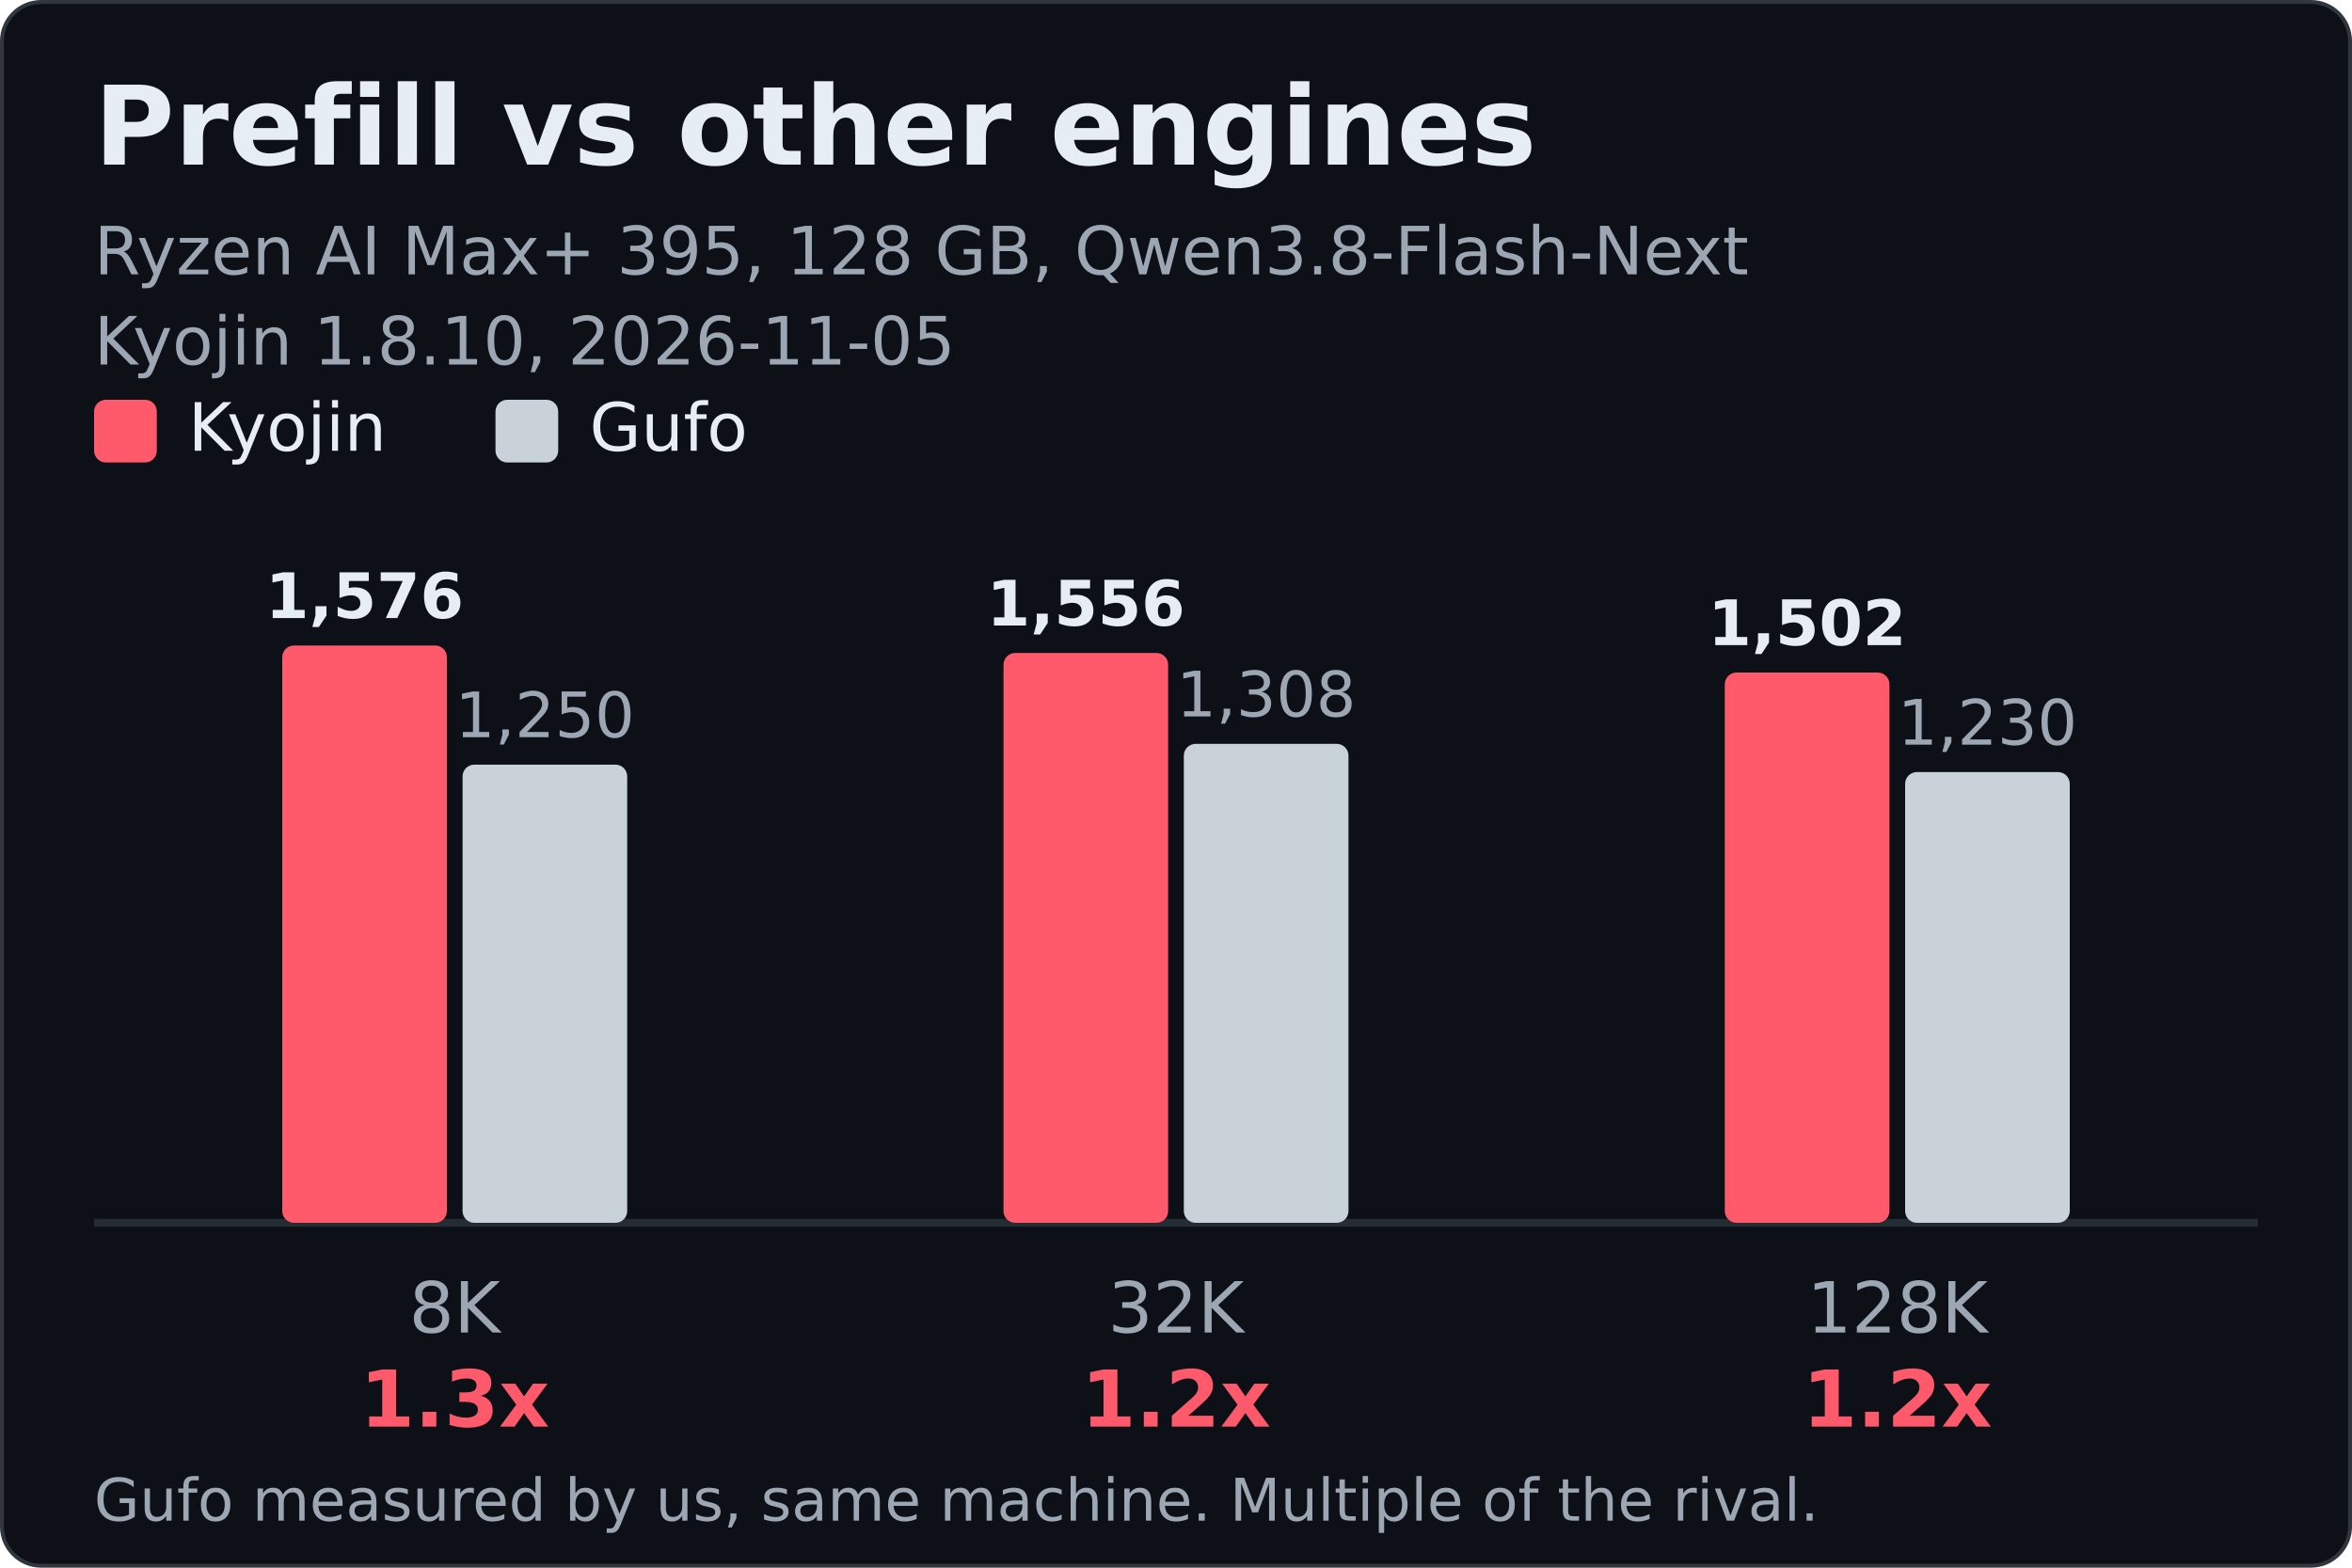
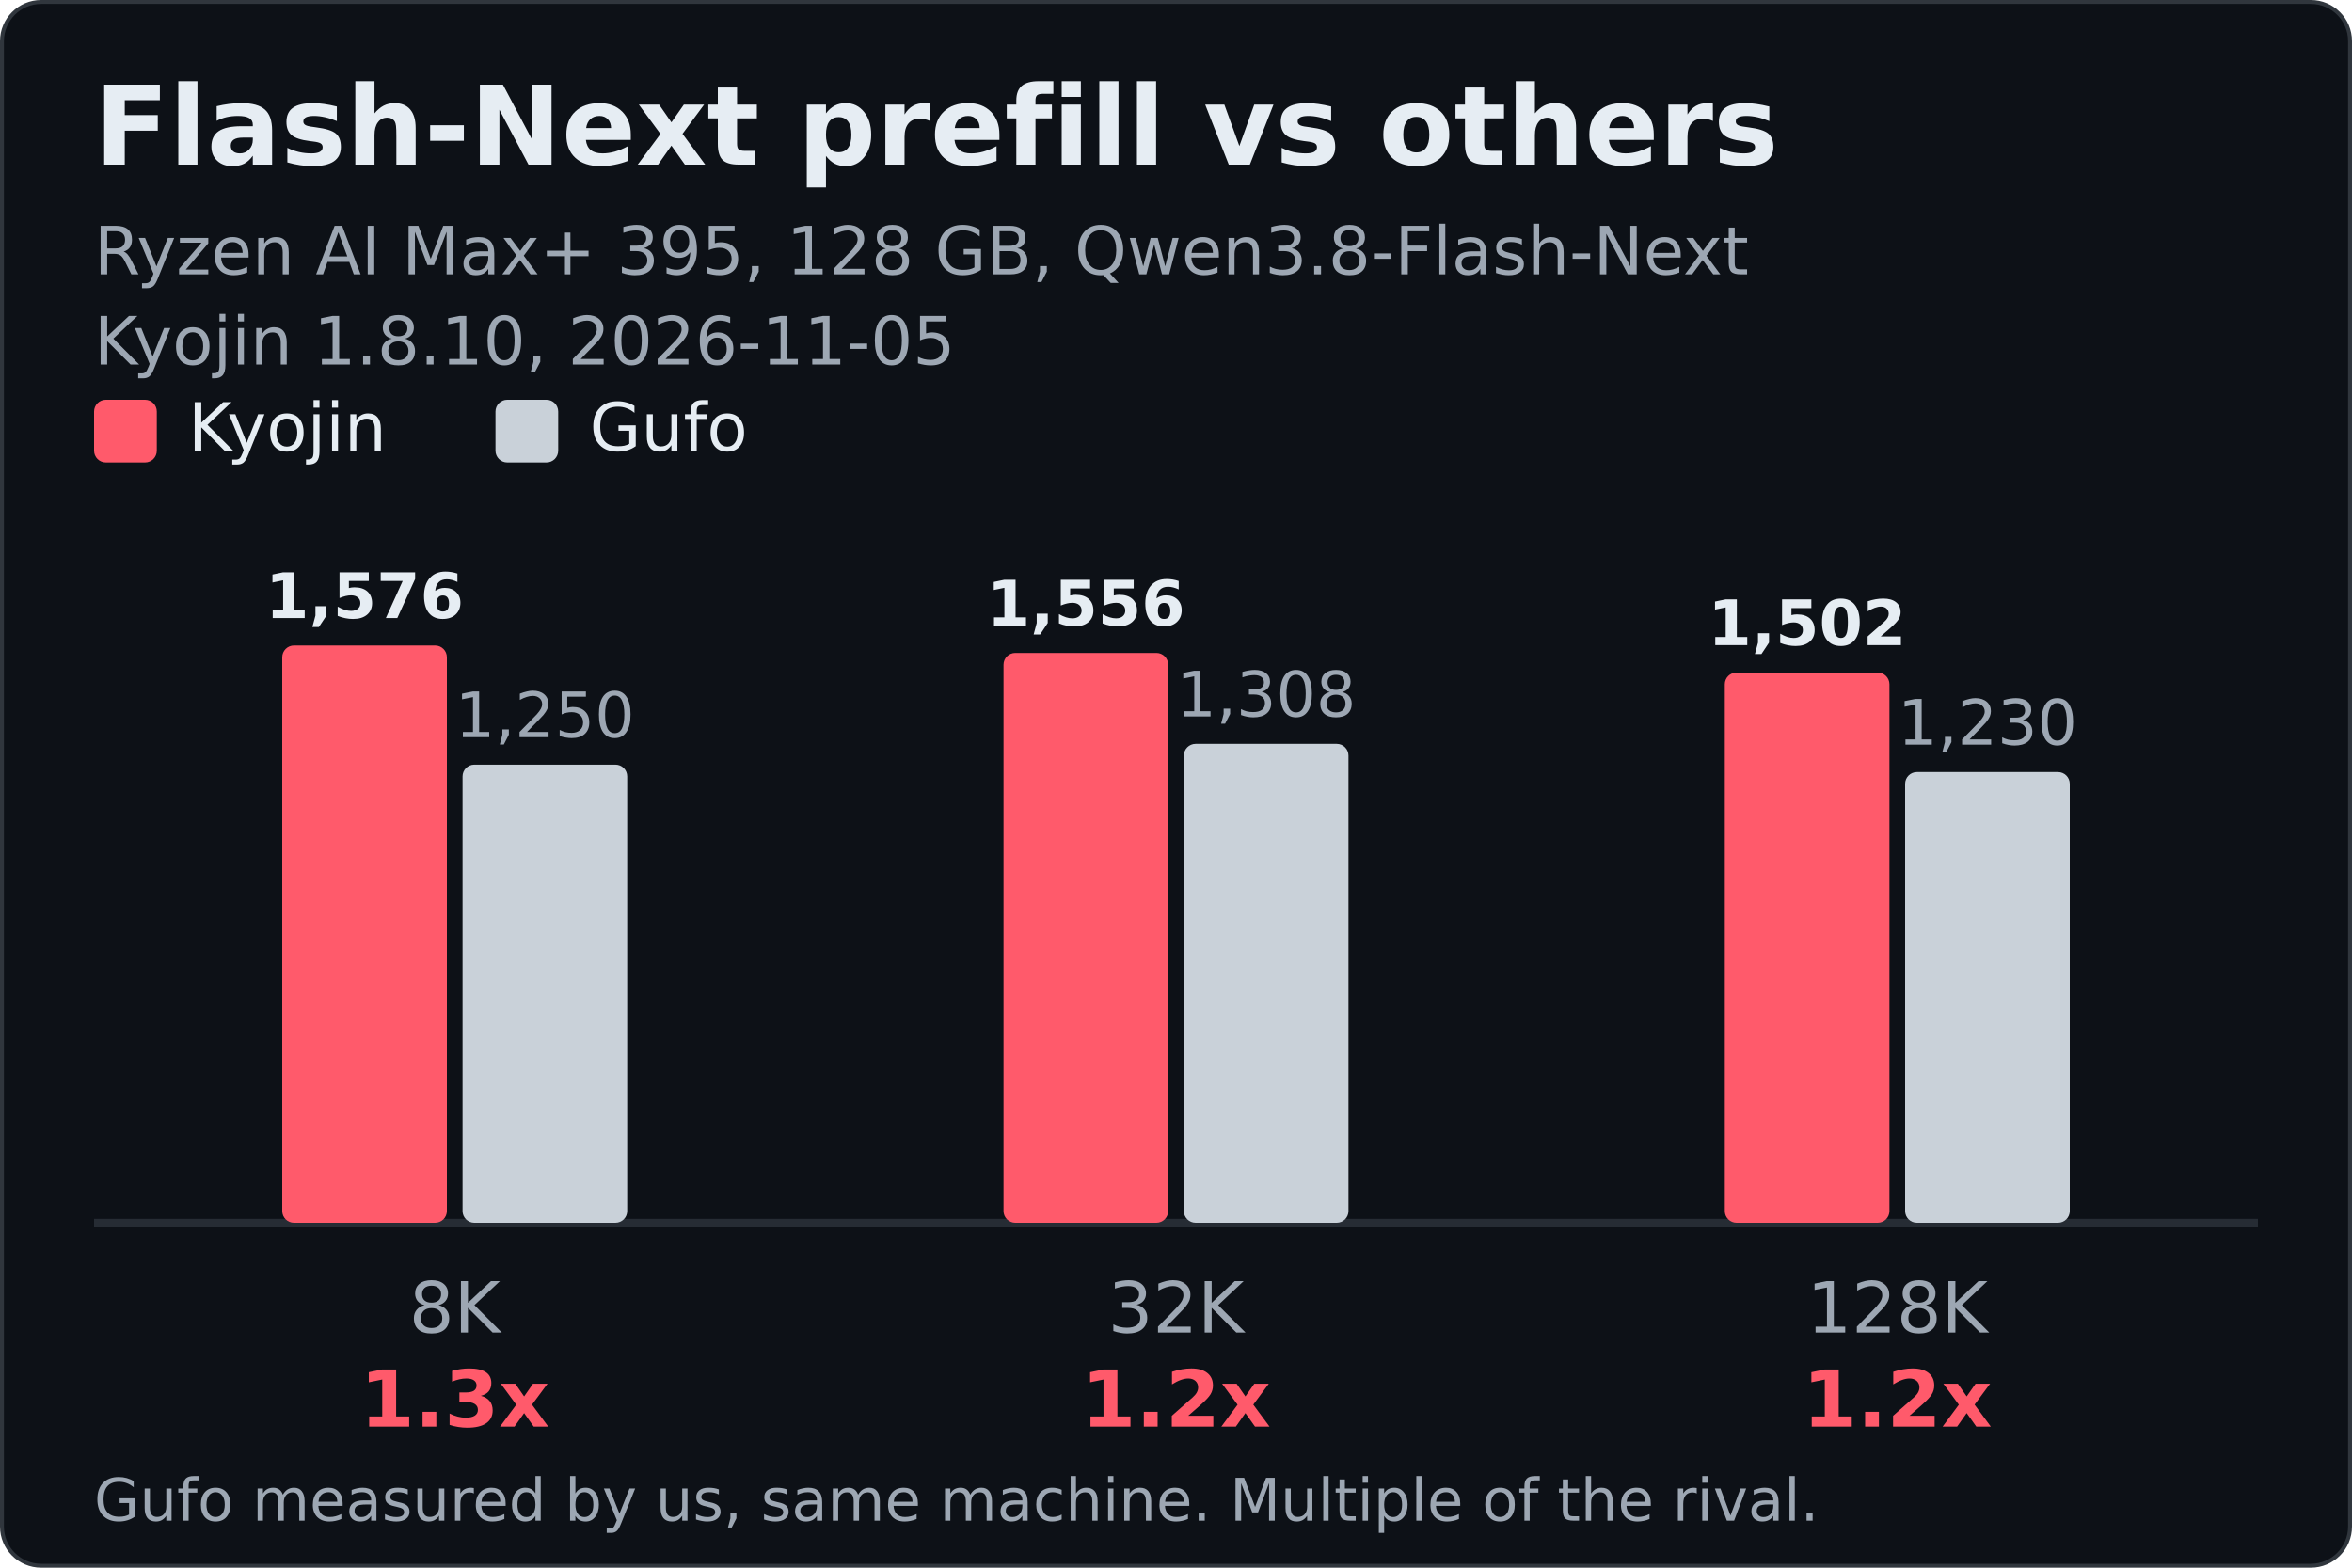
<svg xmlns="http://www.w3.org/2000/svg" width="600" height="400" viewBox="0 0 600 400" font-family="-apple-system,'Segoe UI','Ubuntu Sans','DejaVu Sans',Helvetica,Arial,sans-serif">
  <rect x="0.5" y="0.5" width="599" height="399" rx="10" fill="#0D1117" stroke="#30363D" />
-   <text x="24.0" y="42.0" fill="#E6EDF3" font-size="28" text-anchor="start" font-weight="700">Prefill vs other engines</text>
+   <text x="24.0" y="42.0" fill="#E6EDF3" font-size="28" text-anchor="start" font-weight="700">Flash-Next prefill vs others</text>
  <text x="24.0" y="70.0" fill="#9DA7B3" font-size="17" text-anchor="start" font-weight="400">Ryzen AI Max+ 395, 128 GB, Qwen3.8-Flash-Next</text>
  <text x="24.0" y="93.0" fill="#9DA7B3" font-size="17" text-anchor="start" font-weight="400">Kyojin 1.8.10, 2026-11-05</text>
  <line x1="24" x2="576" y1="312" y2="312" stroke="#262C34" stroke-width="2" />
  <rect x="24" y="102" width="16" height="16" rx="3" fill="#FF5A6B" />
  <text x="48.0" y="115.0" fill="#E6EDF3" font-size="17" text-anchor="start" font-weight="400">Kyojin</text>
  <rect x="126.4" y="102" width="16" height="16" rx="3" fill="#C9D1D9" />
  <text x="150.4" y="115.0" fill="#E6EDF3" font-size="17" text-anchor="start" font-weight="400">Gufo</text>
  <rect x="72.0" y="164.7" width="42.0" height="147.3" rx="3" fill="#FF5A6B" />
  <text x="93.0" y="157.7" fill="#E6EDF3" font-size="16" text-anchor="middle" font-weight="700">1,576</text>
  <rect x="118.0" y="195.1" width="42.0" height="116.9" rx="3" fill="#C9D1D9" />
  <text x="139.0" y="188.1" fill="#9DA7B3" font-size="16" text-anchor="middle" font-weight="400">1,250</text>
  <text x="116.0" y="340.0" fill="#9DA7B3" font-size="18" text-anchor="middle" font-weight="400">8K</text>
  <text x="116.0" y="364.0" fill="#FF5A6B" font-size="20" text-anchor="middle" font-weight="700">1.3x</text>
  <rect x="256.0" y="166.6" width="42.0" height="145.4" rx="3" fill="#FF5A6B" />
  <text x="277.0" y="159.6" fill="#E6EDF3" font-size="16" text-anchor="middle" font-weight="700">1,556</text>
  <rect x="302.0" y="189.8" width="42.0" height="122.2" rx="3" fill="#C9D1D9" />
  <text x="323.0" y="182.8" fill="#9DA7B3" font-size="16" text-anchor="middle" font-weight="400">1,308</text>
  <text x="300.0" y="340.0" fill="#9DA7B3" font-size="18" text-anchor="middle" font-weight="400">32K</text>
  <text x="300.0" y="364.0" fill="#FF5A6B" font-size="20" text-anchor="middle" font-weight="700">1.2x</text>
  <rect x="440.0" y="171.6" width="42.0" height="140.4" rx="3" fill="#FF5A6B" />
  <text x="461.0" y="164.6" fill="#E6EDF3" font-size="16" text-anchor="middle" font-weight="700">1,502</text>
  <rect x="486.0" y="197.0" width="42.0" height="115.0" rx="3" fill="#C9D1D9" />
  <text x="507.0" y="190.0" fill="#9DA7B3" font-size="16" text-anchor="middle" font-weight="400">1,230</text>
  <text x="484.0" y="340.0" fill="#9DA7B3" font-size="18" text-anchor="middle" font-weight="400">128K</text>
  <text x="484.0" y="364.0" fill="#FF5A6B" font-size="20" text-anchor="middle" font-weight="700">1.2x</text>
  <text x="24.0" y="388.0" fill="#9DA7B3" font-size="15" text-anchor="start" font-weight="400">Gufo measured by us, same machine. Multiple of the rival.</text>
</svg>
